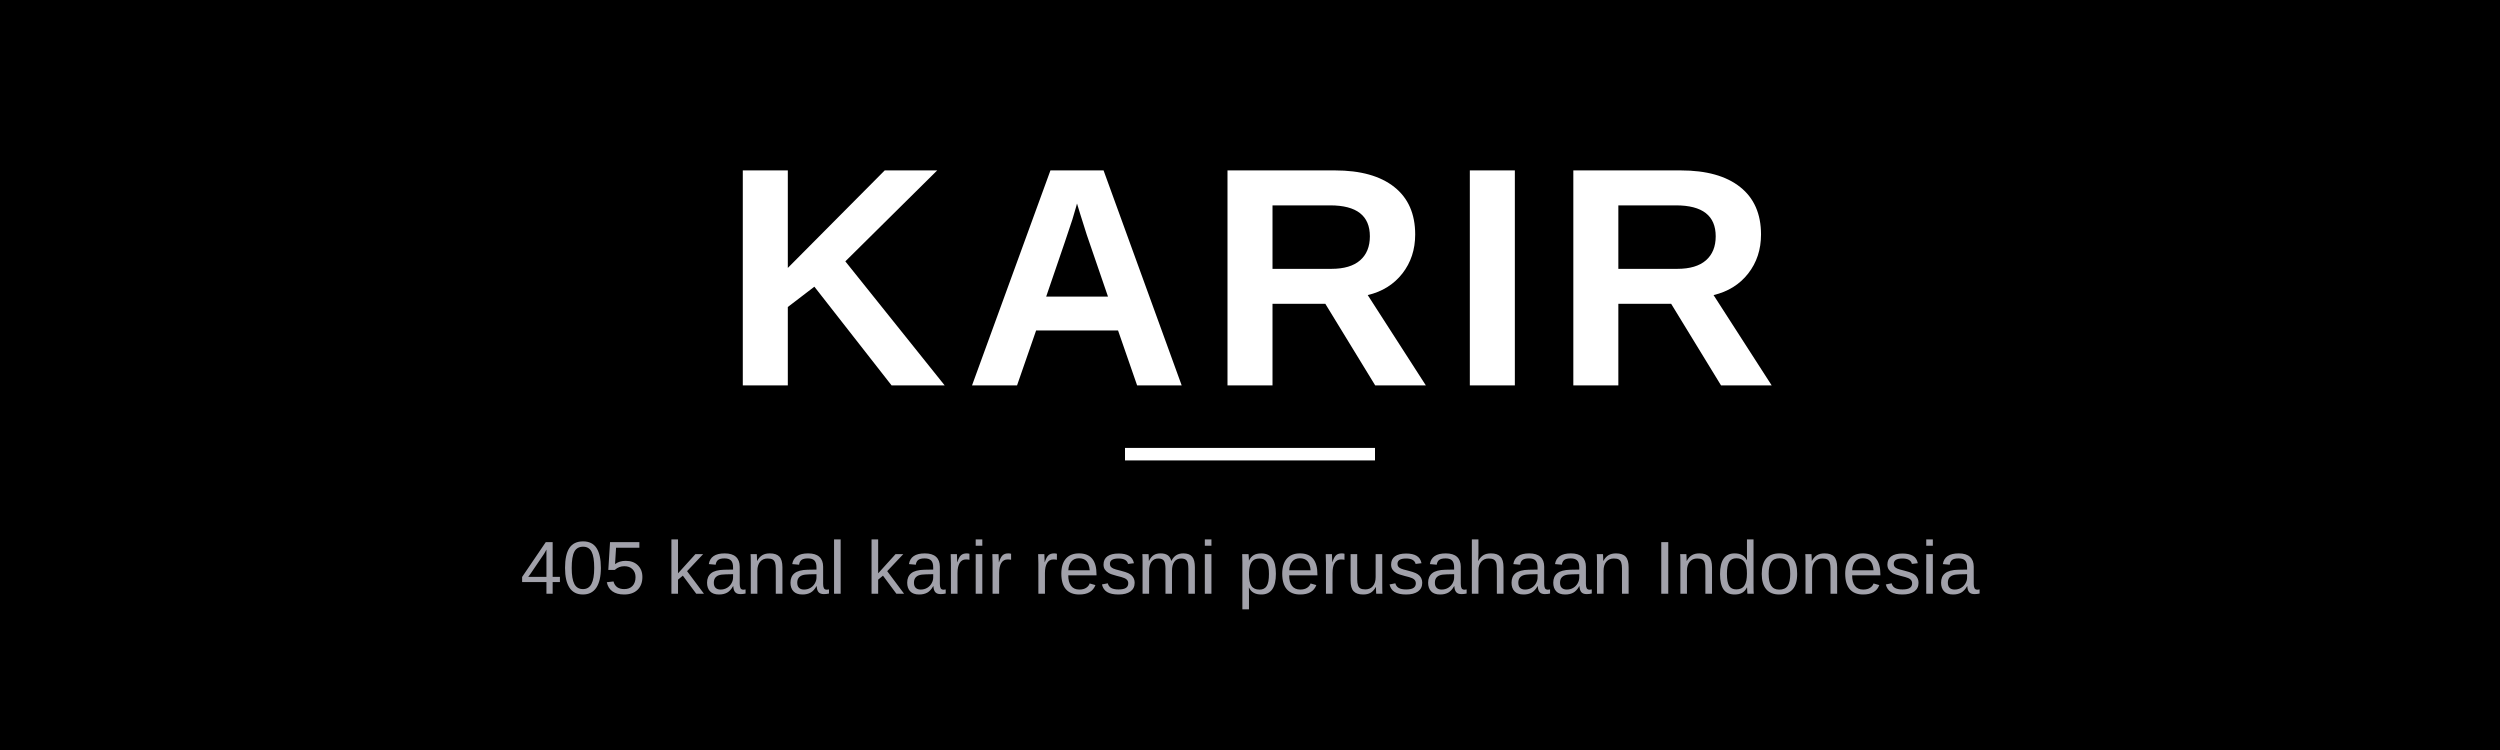
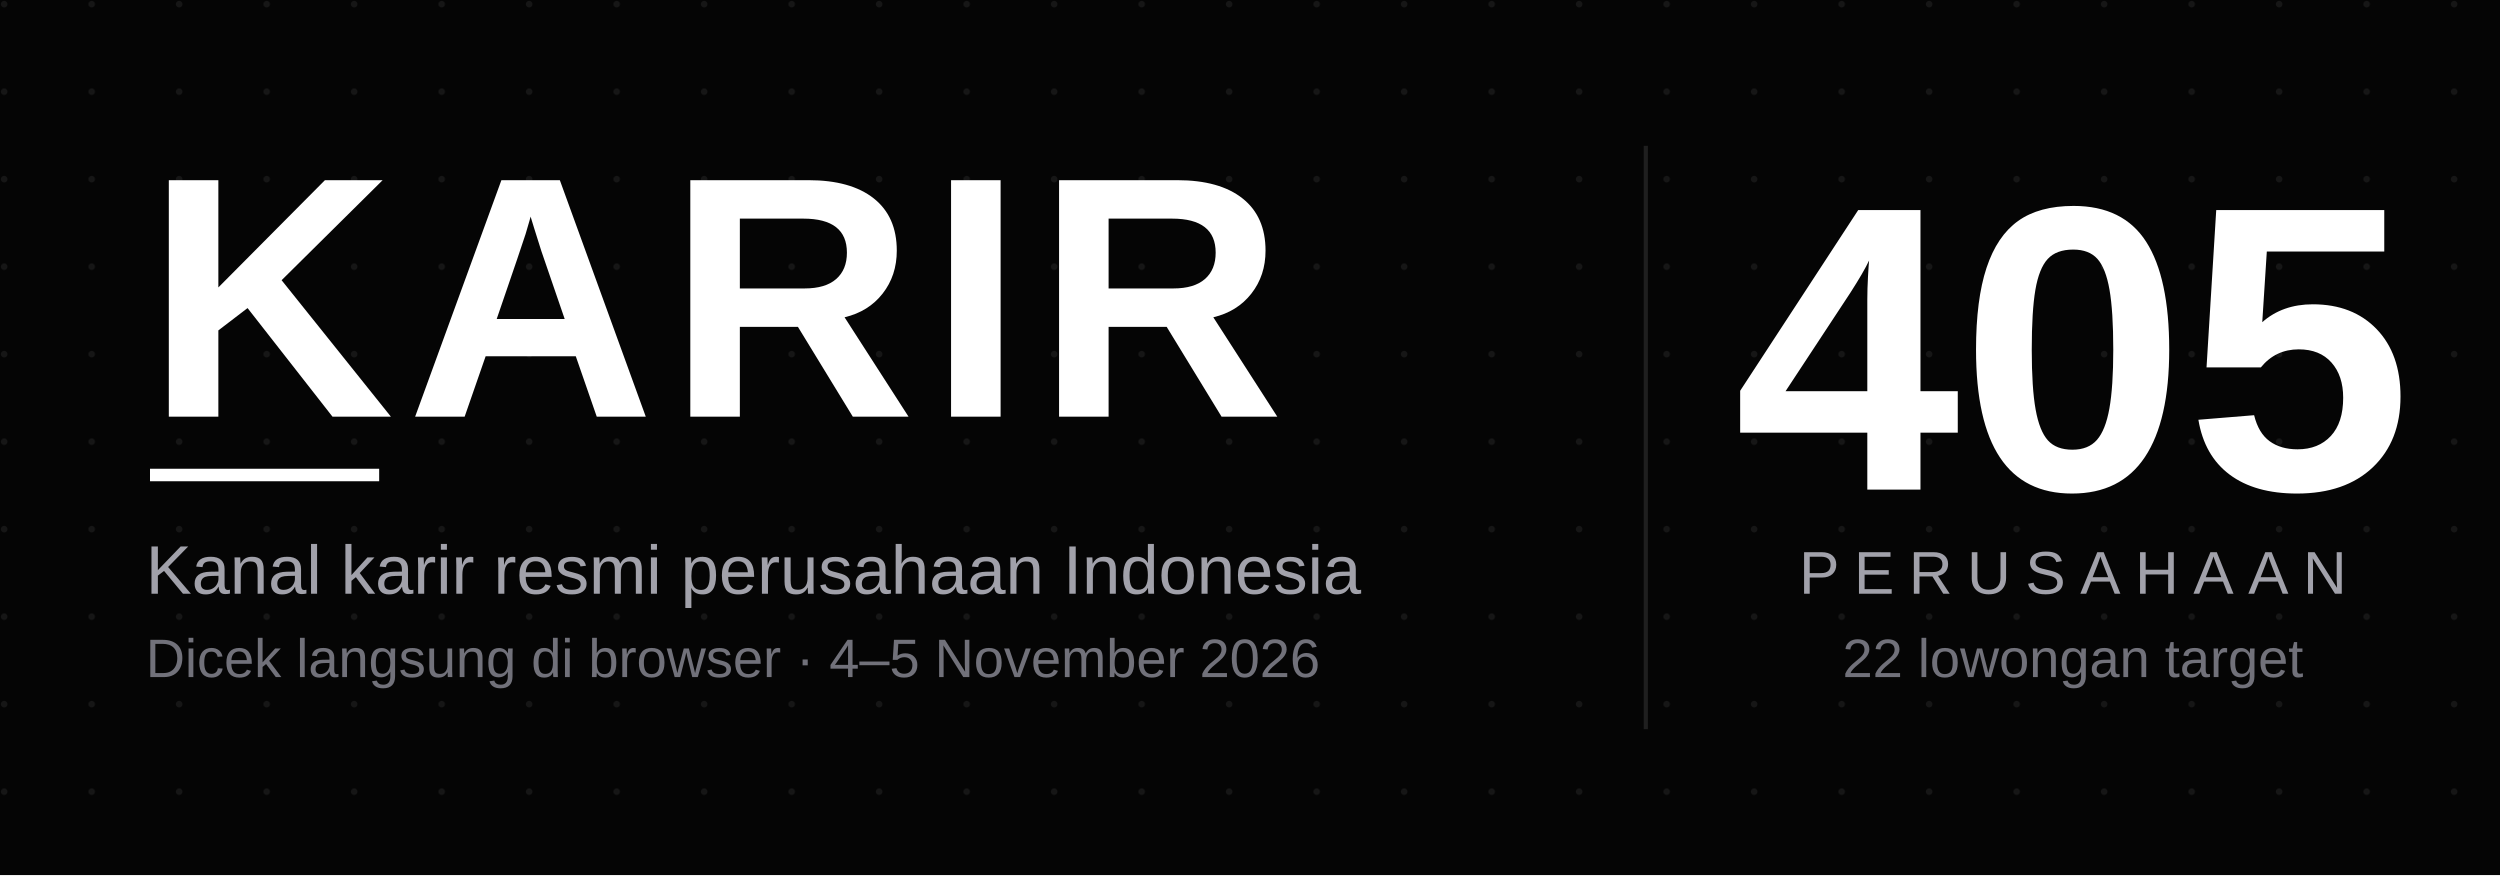
- <svg xmlns="http://www.w3.org/2000/svg" width="1200" height="360" viewBox="0 0 1200 360">
-   <rect width="1200" height="360" fill="#000000" />
-   <text x="600" y="185" text-anchor="middle" font-family="Arial, Helvetica, sans-serif" font-size="150" font-weight="800" letter-spacing="8" fill="#ffffff">KARIR</text>
-   <rect x="540" y="215" width="120" height="6" fill="#ffffff" />
-   <text x="600" y="285" text-anchor="middle" font-family="Arial, Helvetica, sans-serif" font-size="36" font-weight="400" fill="#a1a1aa">405 kanal karir resmi perusahaan Indonesia</text>
+ <svg xmlns="http://www.w3.org/2000/svg" width="1200" height="420" viewBox="0 0 1200 420">
+   <defs>
+     <pattern id="dots" width="42" height="42" patternUnits="userSpaceOnUse">
+       <circle cx="2" cy="2" r="1.6" fill="#ffffff" fill-opacity="0.07" />
+     </pattern>
+   </defs>
+   <rect width="1200" height="420" fill="#050505" />
+   <rect width="1200" height="420" fill="url(#dots)" />
+   <line x1="790" y1="70" x2="790" y2="350" stroke="#1f1f1f" stroke-width="2" />
+   <text x="70" y="200" font-family="Arial, Helvetica, sans-serif" font-size="165" font-weight="800" letter-spacing="6" fill="#ffffff">KARIR</text>
+   <rect x="72" y="225" width="110" height="6" fill="#ffffff" />
+   <text x="70" y="285" font-family="Arial, Helvetica, sans-serif" font-size="33" font-weight="400" fill="#a1a1aa">Kanal karir resmi perusahaan Indonesia</text>
+   <text x="70" y="325" font-family="Arial, Helvetica, sans-serif" font-size="26" font-weight="400" fill="#71717a">Dicek langsung di browser · 4–5 November 2026</text>
+   <text x="995" y="235" text-anchor="middle" font-family="Arial, Helvetica, sans-serif" font-size="195" font-weight="800" fill="#ffffff">405</text>
+   <text x="995" y="285" text-anchor="middle" font-family="Arial, Helvetica, sans-serif" font-size="29" font-weight="400" letter-spacing="7" fill="#a1a1aa">PERUSAHAAN</text>
+   <text x="995" y="325" text-anchor="middle" font-family="Arial, Helvetica, sans-serif" font-size="26" font-weight="400" fill="#71717a">22 lowongan target</text>
</svg>
